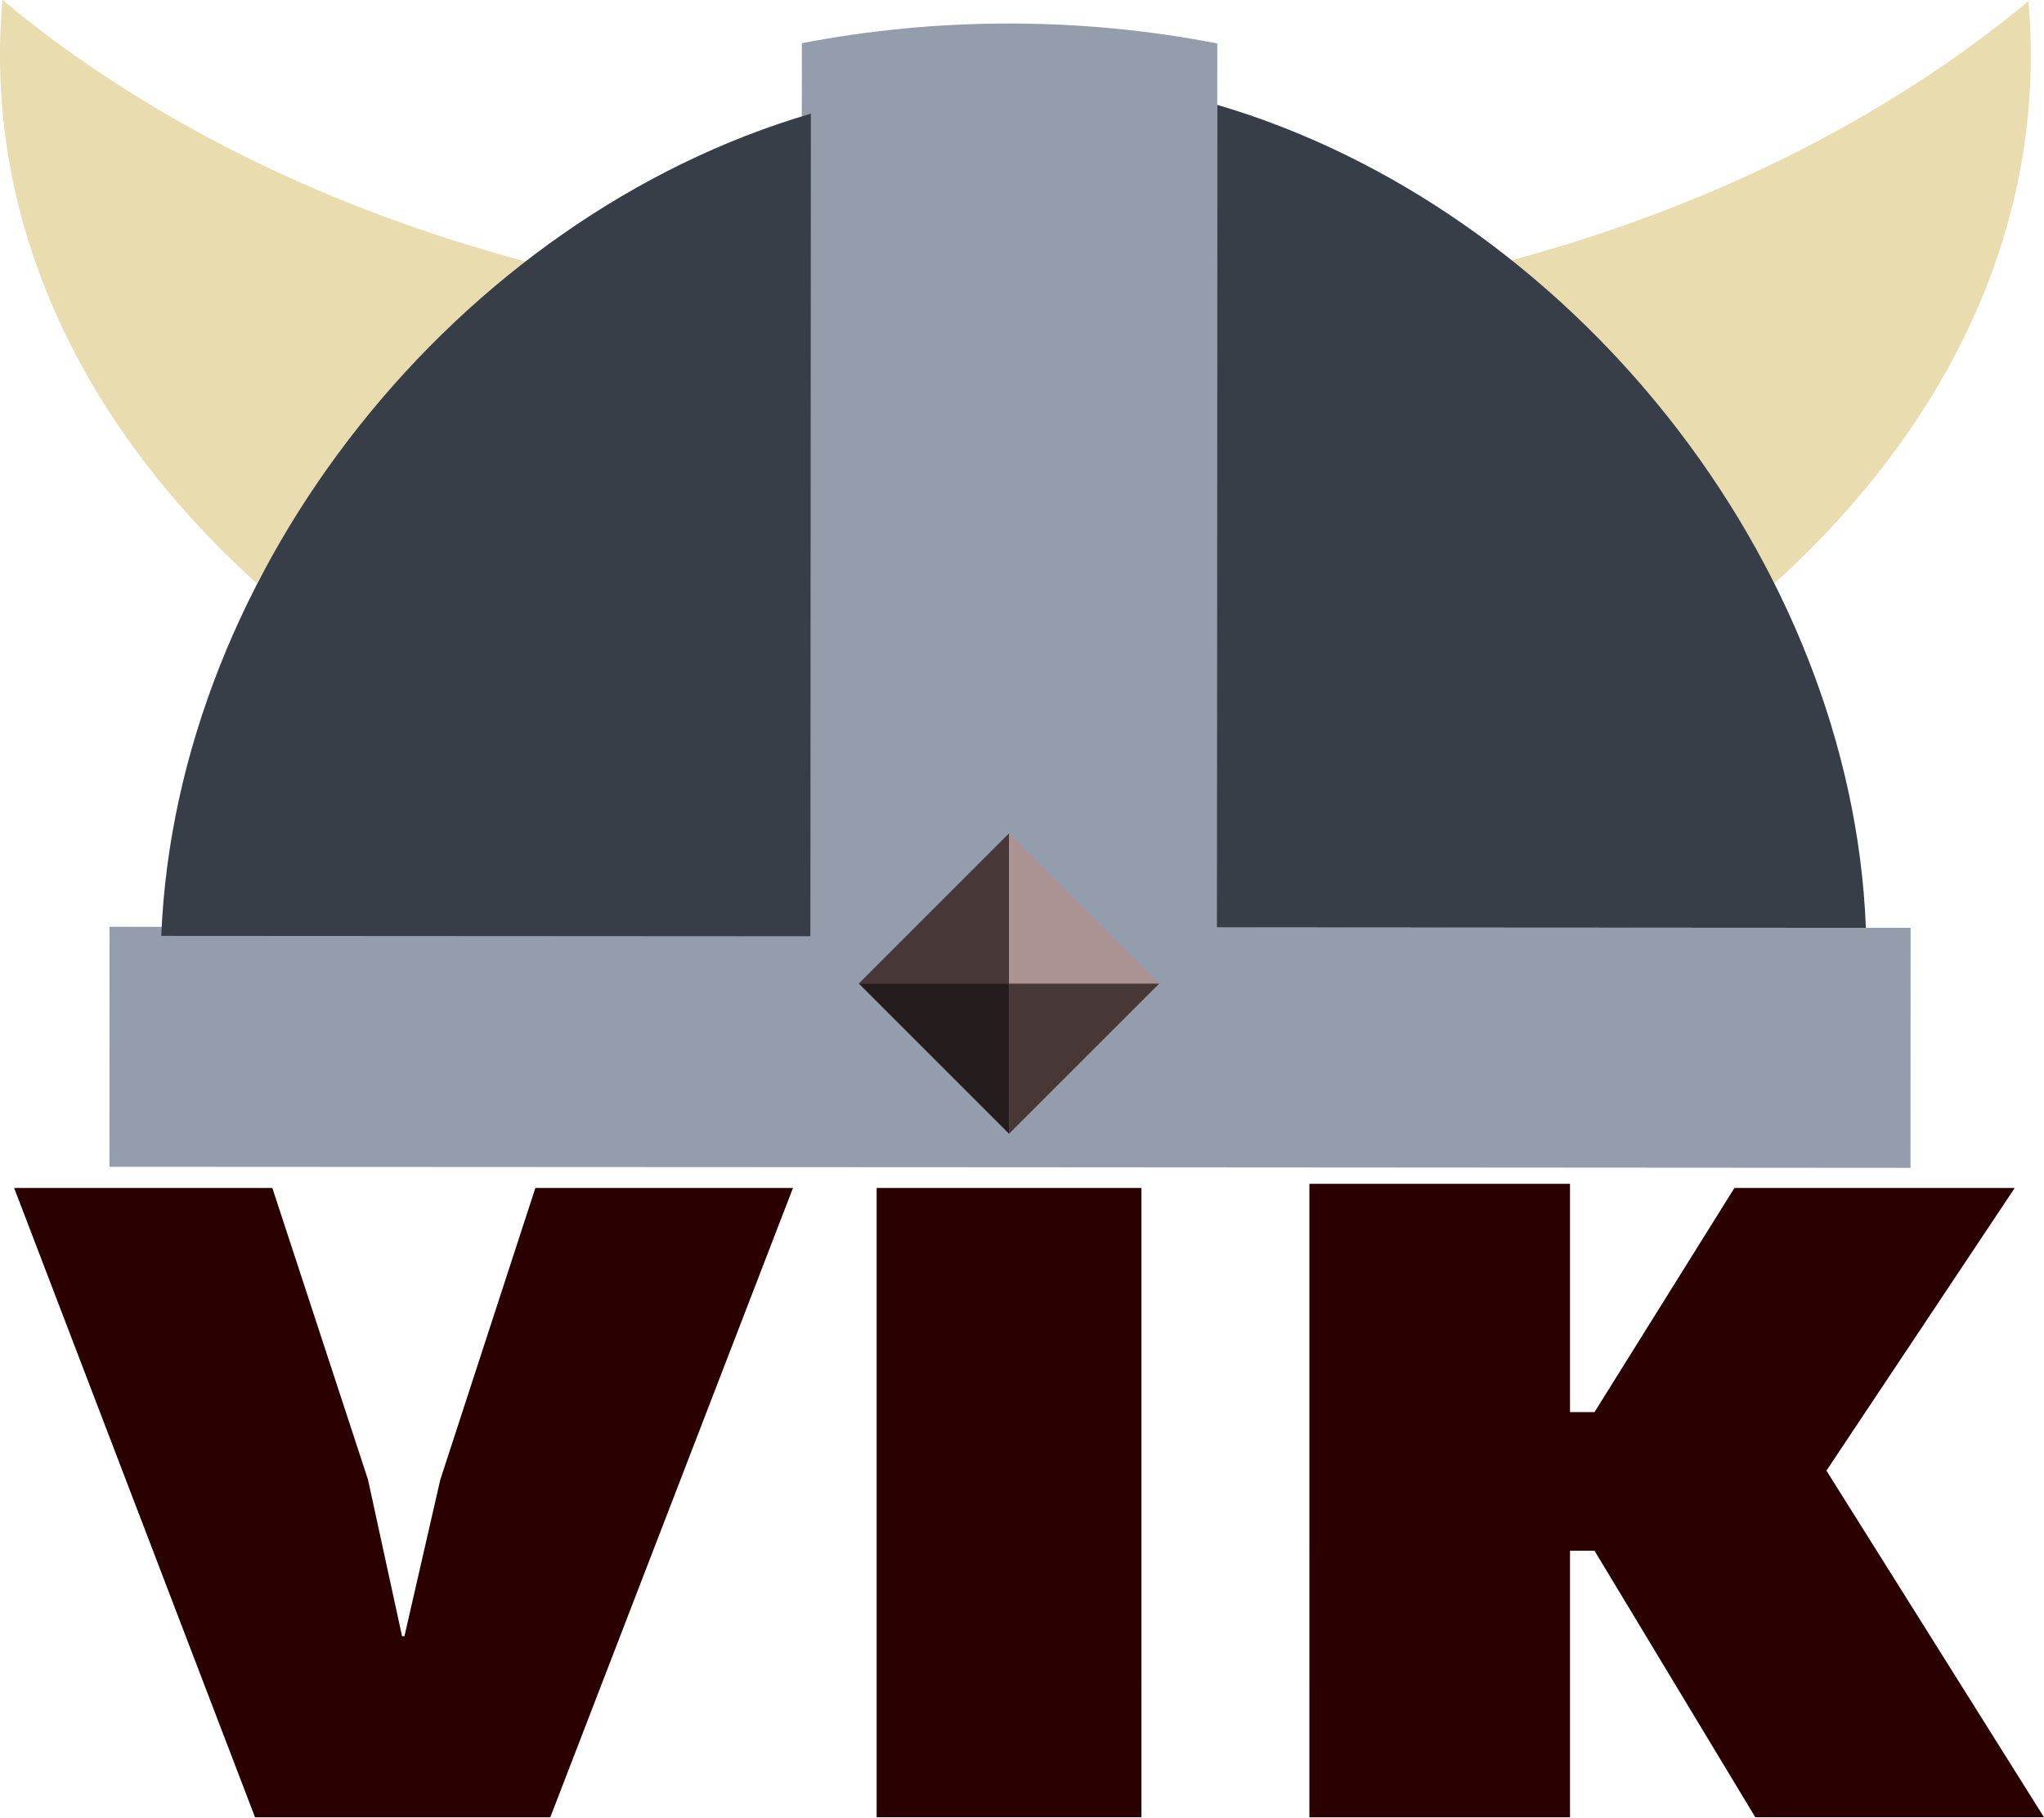
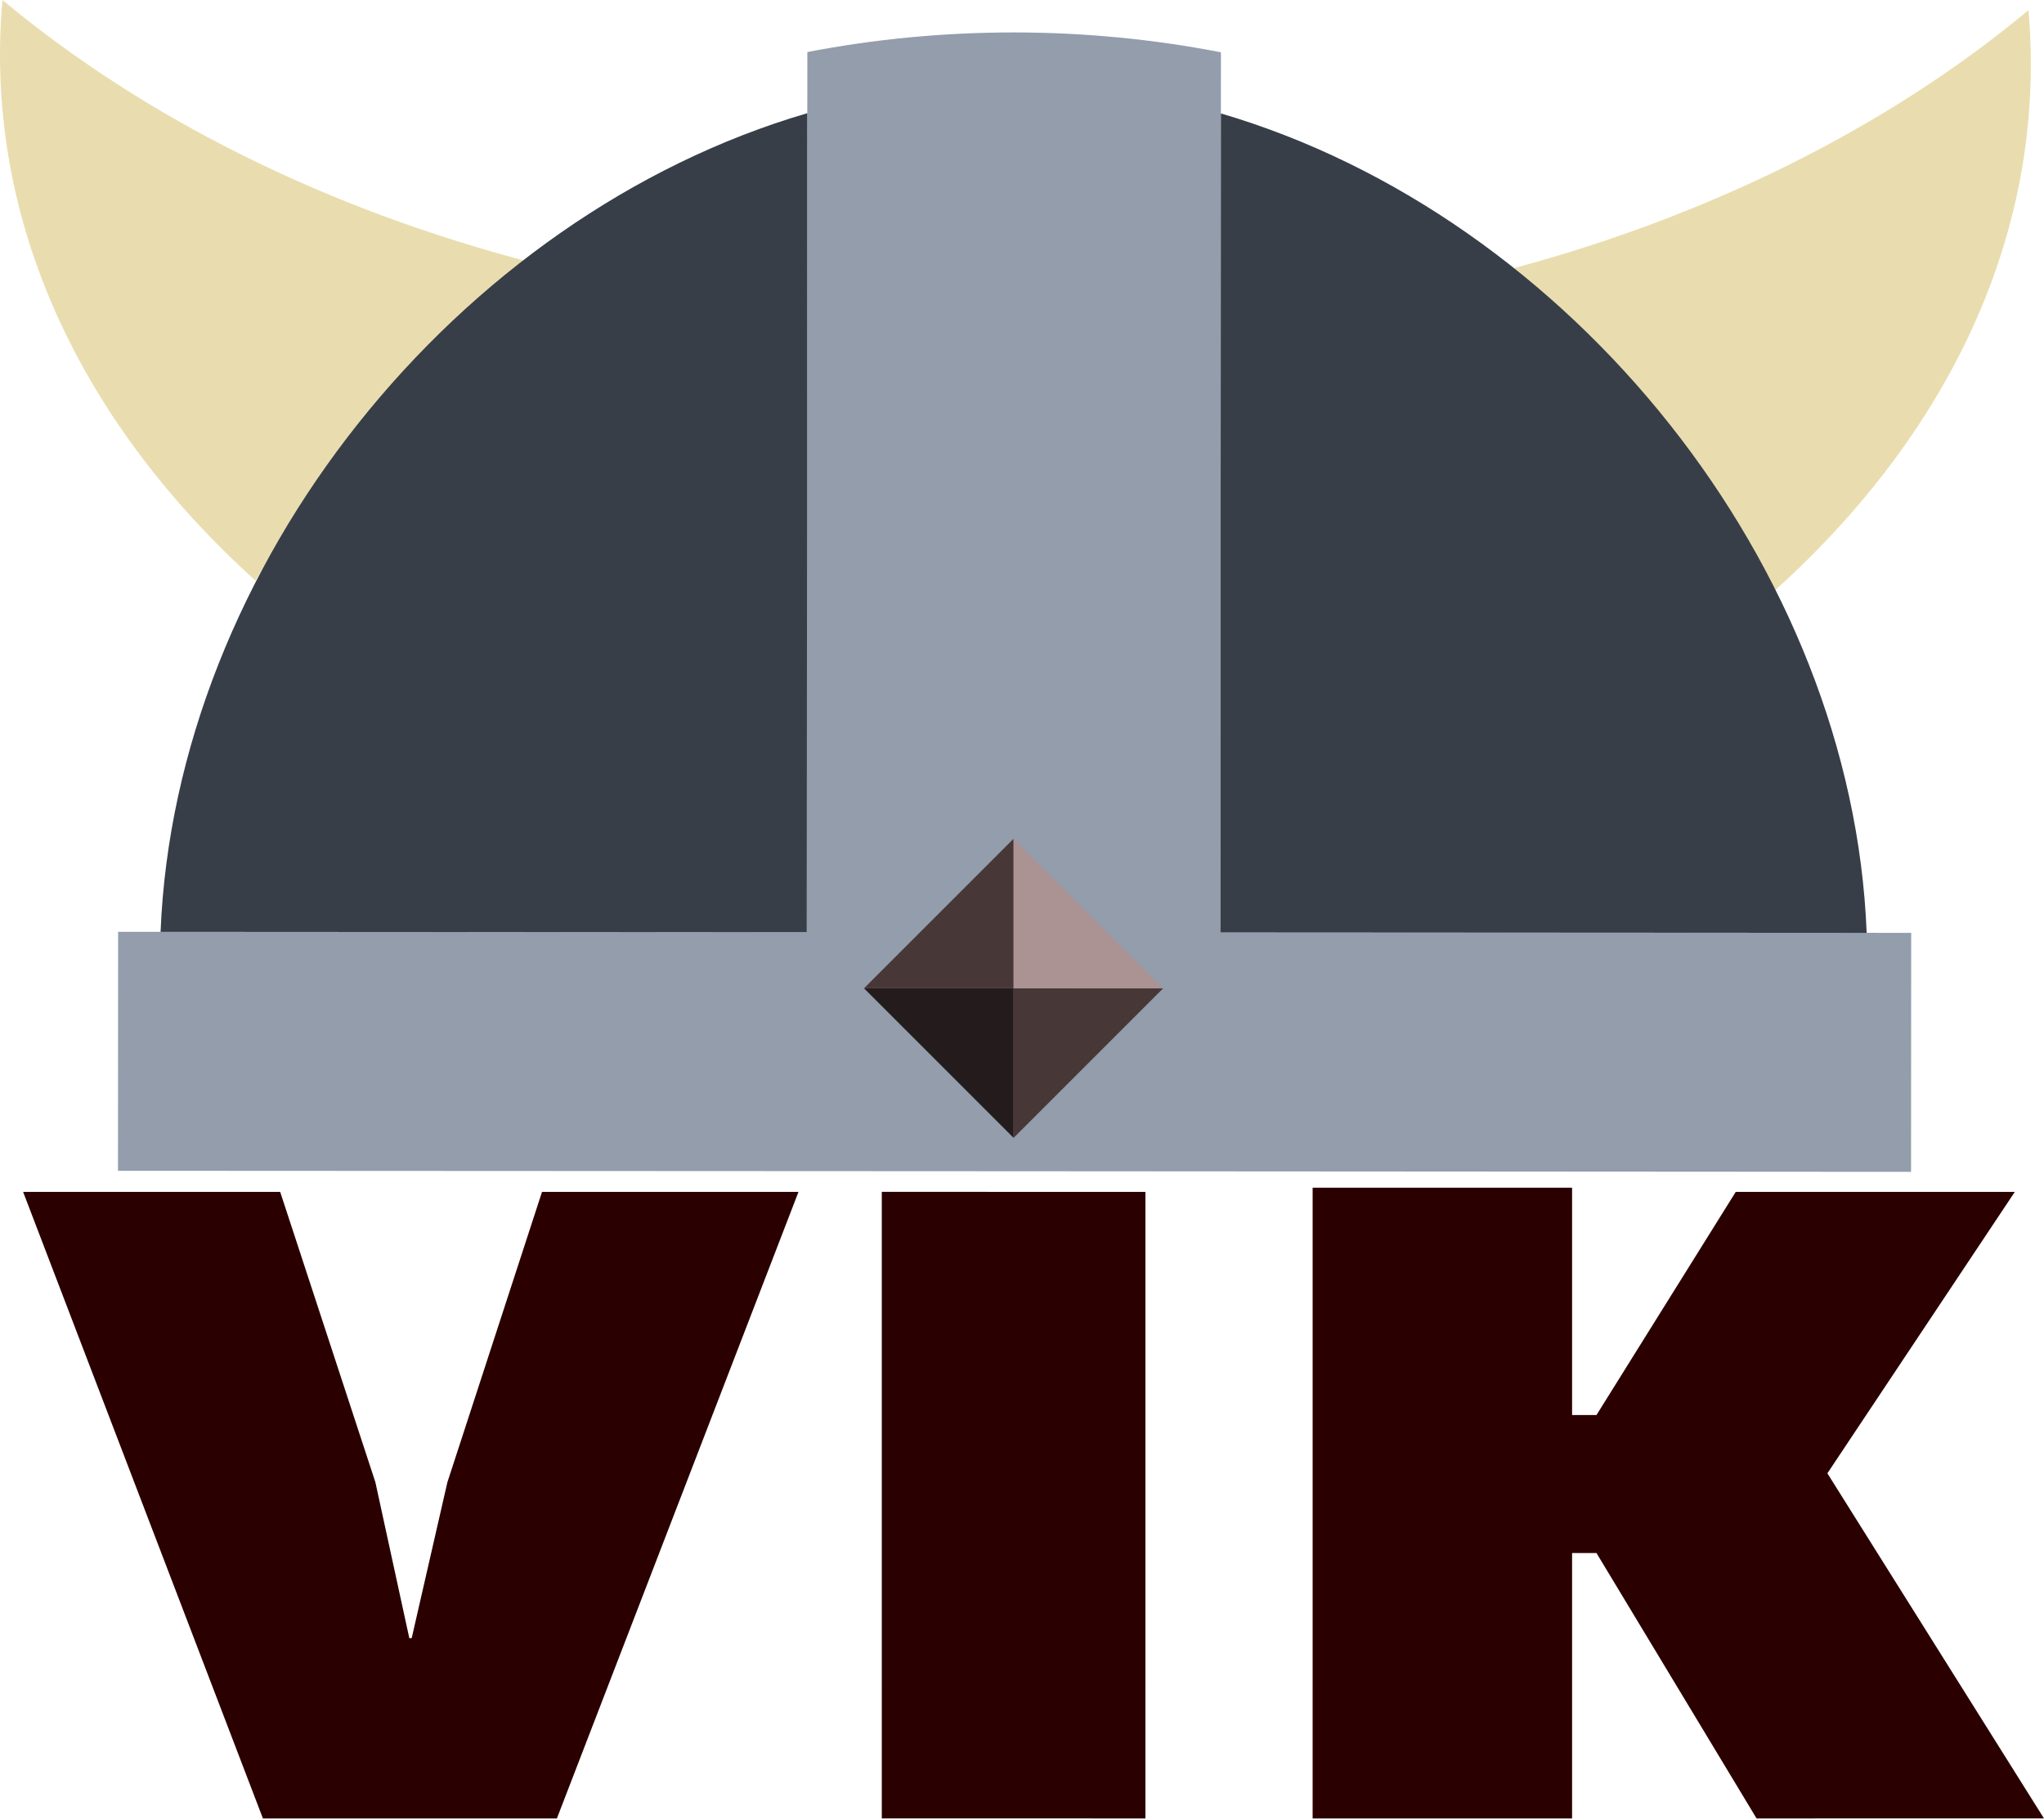
- <svg xmlns="http://www.w3.org/2000/svg" width="134.978mm" height="120.029mm" viewBox="0 0 134.978 120.029" version="1.1" id="svg8">
-   <defs id="defs2" />
-   <g id="layer1" transform="translate(39.18673,2.203127)">
-     <g transform="translate(34.77381,-245.6845)" id="layer1-6">
-       <g id="g1061-1" transform="matrix(1.410623,8.1886425e-4,-8.1886425e-4,1.410623,-505.4453,-438.6362)">
-         <path style="font-style:normal;font-variant:normal;font-weight:800;font-stretch:normal;font-size:80.837px;line-height:1.25;font-family:Moire;-inkscape-font-specification:'Moire, Ultra-Bold';font-variant-ligatures:normal;font-variant-caps:normal;font-variant-numeric:normal;font-feature-settings:normal;text-align:start;letter-spacing:0px;word-spacing:0px;writing-mode:lr-tb;text-anchor:start;fill:#2b0000;fill-opacity:1;stroke:none;stroke-width:1.433" d="m 367.493,538.773 0.01,17.102 0.007,12.558 12.2,-0.007 -0.007,-12.48 1.147,-6.6e-4 7.534,12.475 13.515,-0.008 -7.888,-12.553 -2.306,-3.67 8.806,-13.24 -13.123,0.008 -6.542,10.497 -1.147,6.6e-4 -0.006,-10.689 z" id="path4260-2-3-14-3-1" />
-         <path style="font-style:normal;font-variant:normal;font-weight:800;font-stretch:normal;font-size:80.837px;line-height:1.25;font-family:Moire;-inkscape-font-specification:'Moire, Ultra-Bold';font-variant-ligatures:normal;font-variant-caps:normal;font-variant-numeric:normal;font-feature-settings:normal;text-align:start;letter-spacing:0px;word-spacing:0px;writing-mode:lr-tb;text-anchor:start;fill:#2b0000;fill-opacity:1;stroke:none;stroke-width:1.433" d="m 347.234,538.98 0.01,16.906 0.007,12.558 12.396,-0.007 -0.007,-12.558 -0.01,-16.906 z" id="path4256-3-9-3-7-5" />
-         <path id="path4250-6-2-81-3-3" transform="matrix(0.1875648,-1.0888101e-4,1.0888101e-4,0.1875648,306.1554,470.4465)" d="m 3.531,365.516 2.029,5.305 32.467,84.832 25.625,66.953 h 73.695 l 25.814,-66.953 34.754,-90.137 h -64.297 l -23.721,72.801 -3.971,17.336 -4.98,21.75 h -0.596 l -4.732,-21.75 -3.771,-17.336 -23.869,-72.801 H 7.139 Z" style="font-style:normal;font-variant:normal;font-weight:800;font-stretch:normal;font-size:80.837px;line-height:1.25;font-family:Moire;-inkscape-font-specification:'Moire, Ultra-Bold';font-variant-ligatures:normal;font-variant-caps:normal;font-variant-numeric:normal;font-feature-settings:normal;text-align:start;letter-spacing:0px;word-spacing:0px;writing-mode:lr-tb;text-anchor:start;fill:#2b0000;fill-opacity:1;stroke:none;stroke-width:7.638" />
-         <path style="fill:#939dac;stroke-width:0.258" d="m 353.424,484.453 c -3.266,1.4e-4 -6.531,0.31 -9.721,0.928 -0.01,13.872 -0.004,27.818 -0.002,41.39 h -32.383 v 11.238 l 42.156,-0.003 42.157,0.003 v -11.238 h -32.481 v -41.389 c -3.193,-0.62 -6.459,-0.929 -9.725,-0.929 z" id="path14-0-5-0-7-6-4" />
-         <path style="fill:#e9ddaf;stroke-width:0.296" d="m 379.176,498.289 c 4.194,3.826 7.548,7.987 10.028,12.392 8.599,-7.763 12.792,-17.403 11.916,-27.302 -6.72,5.597 -15.331,9.862 -24.955,12.347 1.04,0.828 2.046,1.682 3.011,2.562 z" id="path2-1-50-9-7-8-3" />
-         <path style="fill:#373e48;stroke-width:0.216" d="m 363.15,488.256 v 38.516 l 30.387,-10e-6 C 392.855,509.553 379.628,493.095 363.15,488.256 Z" id="path10-3-6-9-40-2-7" />
-         <path style="fill:#e9ddaf;stroke-width:0.296" d="m 328.222,498.289 c -4.194,3.826 -7.548,7.987 -10.028,12.392 -8.599,-7.763 -12.792,-17.403 -11.916,-27.302 6.72,5.597 15.331,9.862 24.955,12.347 -1.04,0.828 -2.046,1.682 -3.011,2.562 z" id="path2-8-3-0-43-0-3" />
-         <path style="fill:#373e48;stroke-width:0.216" d="m 344.125,488.68 v 38.516 h -30.387 c 0.682,-17.219 13.909,-33.677 30.387,-38.516 z" id="path10-6-0-1-63-4-3" />
-         <g transform="translate(-13.84374,-1.550337)" id="g5400">
-           <path style="fill:#483737;fill-opacity:1;stroke-width:0.188" d="m 374.304,530.949 -7.034,0.004 0.004,7.034 z" id="rect4916-7-9-7-0-5-6-1" />
-           <path style="fill:#241c1c;stroke-width:0.188" d="m 367.274,537.987 -0.004,-7.034 -7.034,0.004 z" id="rect4916-7-9-7-0-5-6-1-0" />
-           <path style="fill:#483737;fill-opacity:1;stroke-width:0.188" d="m 360.237,530.957 7.034,-0.004 -0.004,-7.034 z" id="rect4916-7-9-7-0-5-6-1-8" />
-           <path style="fill:#ac9393;fill-opacity:1;stroke-width:0.188" d="m 367.266,523.92 0.004,7.034 7.034,-0.004 z" id="rect4916-7-9-7-0-5-6-1-0-8" />
+ <svg xmlns="http://www.w3.org/2000/svg" width="26.691mm" height="23.748mm" viewBox="0 0 26.691 23.748" version="1.1" id="svg3755">
+   <defs id="defs3749" />
+   <g id="layer1" transform="translate(-88.08228,-125.2068)">
+     <g transform="translate(42.93931,37.05817)" id="layer1-62">
+       <g id="layer1-3" transform="matrix(0.1968682,0,0,0.1968682,53.54243,89.05468)">
+         <g transform="translate(34.77381,-245.6845)" id="layer1-6">
+           <g id="g1061-1" transform="matrix(1.410623,8.1886425e-4,-8.1886425e-4,1.410623,-508.3252,-440.4361)">
+             <path style="font-style:normal;font-variant:normal;font-weight:800;font-stretch:normal;font-size:80.837px;line-height:1.25;font-family:Moire;-inkscape-font-specification:'Moire, Ultra-Bold';font-variant-ligatures:normal;font-variant-caps:normal;font-variant-numeric:normal;font-feature-settings:normal;text-align:start;letter-spacing:0px;word-spacing:0px;writing-mode:lr-tb;text-anchor:start;fill:#2b0000;fill-opacity:1;stroke:none;stroke-width:1.433" d="m 367.493,538.773 0.01,17.102 0.007,12.558 12.2,-0.007 -0.007,-12.48 1.147,-6.6e-4 7.534,12.475 13.515,-0.008 -7.888,-12.553 -2.306,-3.67 8.806,-13.24 -13.123,0.008 -6.542,10.497 -1.147,6.6e-4 -0.006,-10.689 z" id="path4260-2-3-14-3-1" />
+             <path style="font-style:normal;font-variant:normal;font-weight:800;font-stretch:normal;font-size:80.837px;line-height:1.25;font-family:Moire;-inkscape-font-specification:'Moire, Ultra-Bold';font-variant-ligatures:normal;font-variant-caps:normal;font-variant-numeric:normal;font-feature-settings:normal;text-align:start;letter-spacing:0px;word-spacing:0px;writing-mode:lr-tb;text-anchor:start;fill:#2b0000;fill-opacity:1;stroke:none;stroke-width:1.433" d="m 347.234,538.98 0.01,16.906 0.007,12.558 12.396,-0.007 -0.007,-12.558 -0.01,-16.906 z" id="path4256-3-9-3-7-5" />
+             <path id="path4250-6-2-81-3-3" transform="matrix(0.1875648,-1.0888101e-4,1.0888101e-4,0.1875648,306.1554,470.4465)" d="m 3.531,365.516 2.029,5.305 32.467,84.832 25.625,66.953 h 73.695 l 25.814,-66.953 34.754,-90.137 h -64.297 l -23.721,72.801 -3.971,17.336 -4.98,21.75 h -0.596 l -4.732,-21.75 -3.771,-17.336 -23.869,-72.801 H 7.139 Z" style="font-style:normal;font-variant:normal;font-weight:800;font-stretch:normal;font-size:80.837px;line-height:1.25;font-family:Moire;-inkscape-font-specification:'Moire, Ultra-Bold';font-variant-ligatures:normal;font-variant-caps:normal;font-variant-numeric:normal;font-feature-settings:normal;text-align:start;letter-spacing:0px;word-spacing:0px;writing-mode:lr-tb;text-anchor:start;fill:#2b0000;fill-opacity:1;stroke:none;stroke-width:7.638" />
+             <path style="fill:#939dac;stroke-width:0.258" d="m 353.424,484.453 c -3.266,1.4e-4 -6.531,0.31 -9.721,0.928 -0.01,13.872 -0.004,27.818 -0.002,41.39 h -32.383 v 11.238 l 42.156,-0.003 42.157,0.003 v -11.238 h -32.481 v -41.389 c -3.193,-0.62 -6.459,-0.929 -9.725,-0.929 z" id="path14-0-5-0-7-6-4" />
+             <path style="fill:#e9ddaf;stroke-width:0.296" d="m 379.176,498.289 c 4.194,3.826 7.548,7.987 10.028,12.392 8.599,-7.763 12.792,-17.403 11.916,-27.302 -6.72,5.597 -15.331,9.862 -24.955,12.347 1.04,0.828 2.046,1.682 3.011,2.562 z" id="path2-1-50-9-7-8-3" />
+             <path style="fill:#373e48;stroke-width:0.216" d="m 363.15,488.256 v 38.516 l 30.387,-10e-6 C 392.855,509.553 379.628,493.095 363.15,488.256 Z" id="path10-3-6-9-40-2-7" />
+             <path style="fill:#e9ddaf;stroke-width:0.296" d="m 327.798,497.865 c -4.194,3.826 -7.548,7.987 -10.028,12.392 -8.599,-7.763 -12.792,-17.403 -11.916,-27.302 6.72,5.597 15.331,9.862 24.955,12.347 -1.04,0.828 -2.046,1.682 -3.011,2.562 z" id="path2-8-3-0-43-0-3" />
+             <path style="fill:#373e48;stroke-width:0.216" d="m 343.701,488.256 v 38.516 h -30.387 c 0.682,-17.219 13.909,-33.677 30.387,-38.516 z" id="path10-6-0-1-63-4-3" />
+             <g transform="translate(-13.84374,-1.550337)" id="g5400">
+               <path style="fill:#483737;fill-opacity:1;stroke-width:0.188" d="m 374.304,530.949 -7.034,0.004 0.004,7.034 z" id="rect4916-7-9-7-0-5-6-1" />
+               <path style="fill:#241c1c;stroke-width:0.188" d="m 367.274,537.987 -0.004,-7.034 -7.034,0.004 z" id="rect4916-7-9-7-0-5-6-1-0" />
+               <path style="fill:#483737;fill-opacity:1;stroke-width:0.188" d="m 360.237,530.957 7.034,-0.004 -0.004,-7.034 z" id="rect4916-7-9-7-0-5-6-1-8" />
+               <path style="fill:#ac9393;fill-opacity:1;stroke-width:0.188" d="m 367.266,523.92 0.004,7.034 7.034,-0.004 z" id="rect4916-7-9-7-0-5-6-1-0-8" />
+             </g>
+           </g>
        </g>
      </g>
    </g>
  </g>
</svg>
